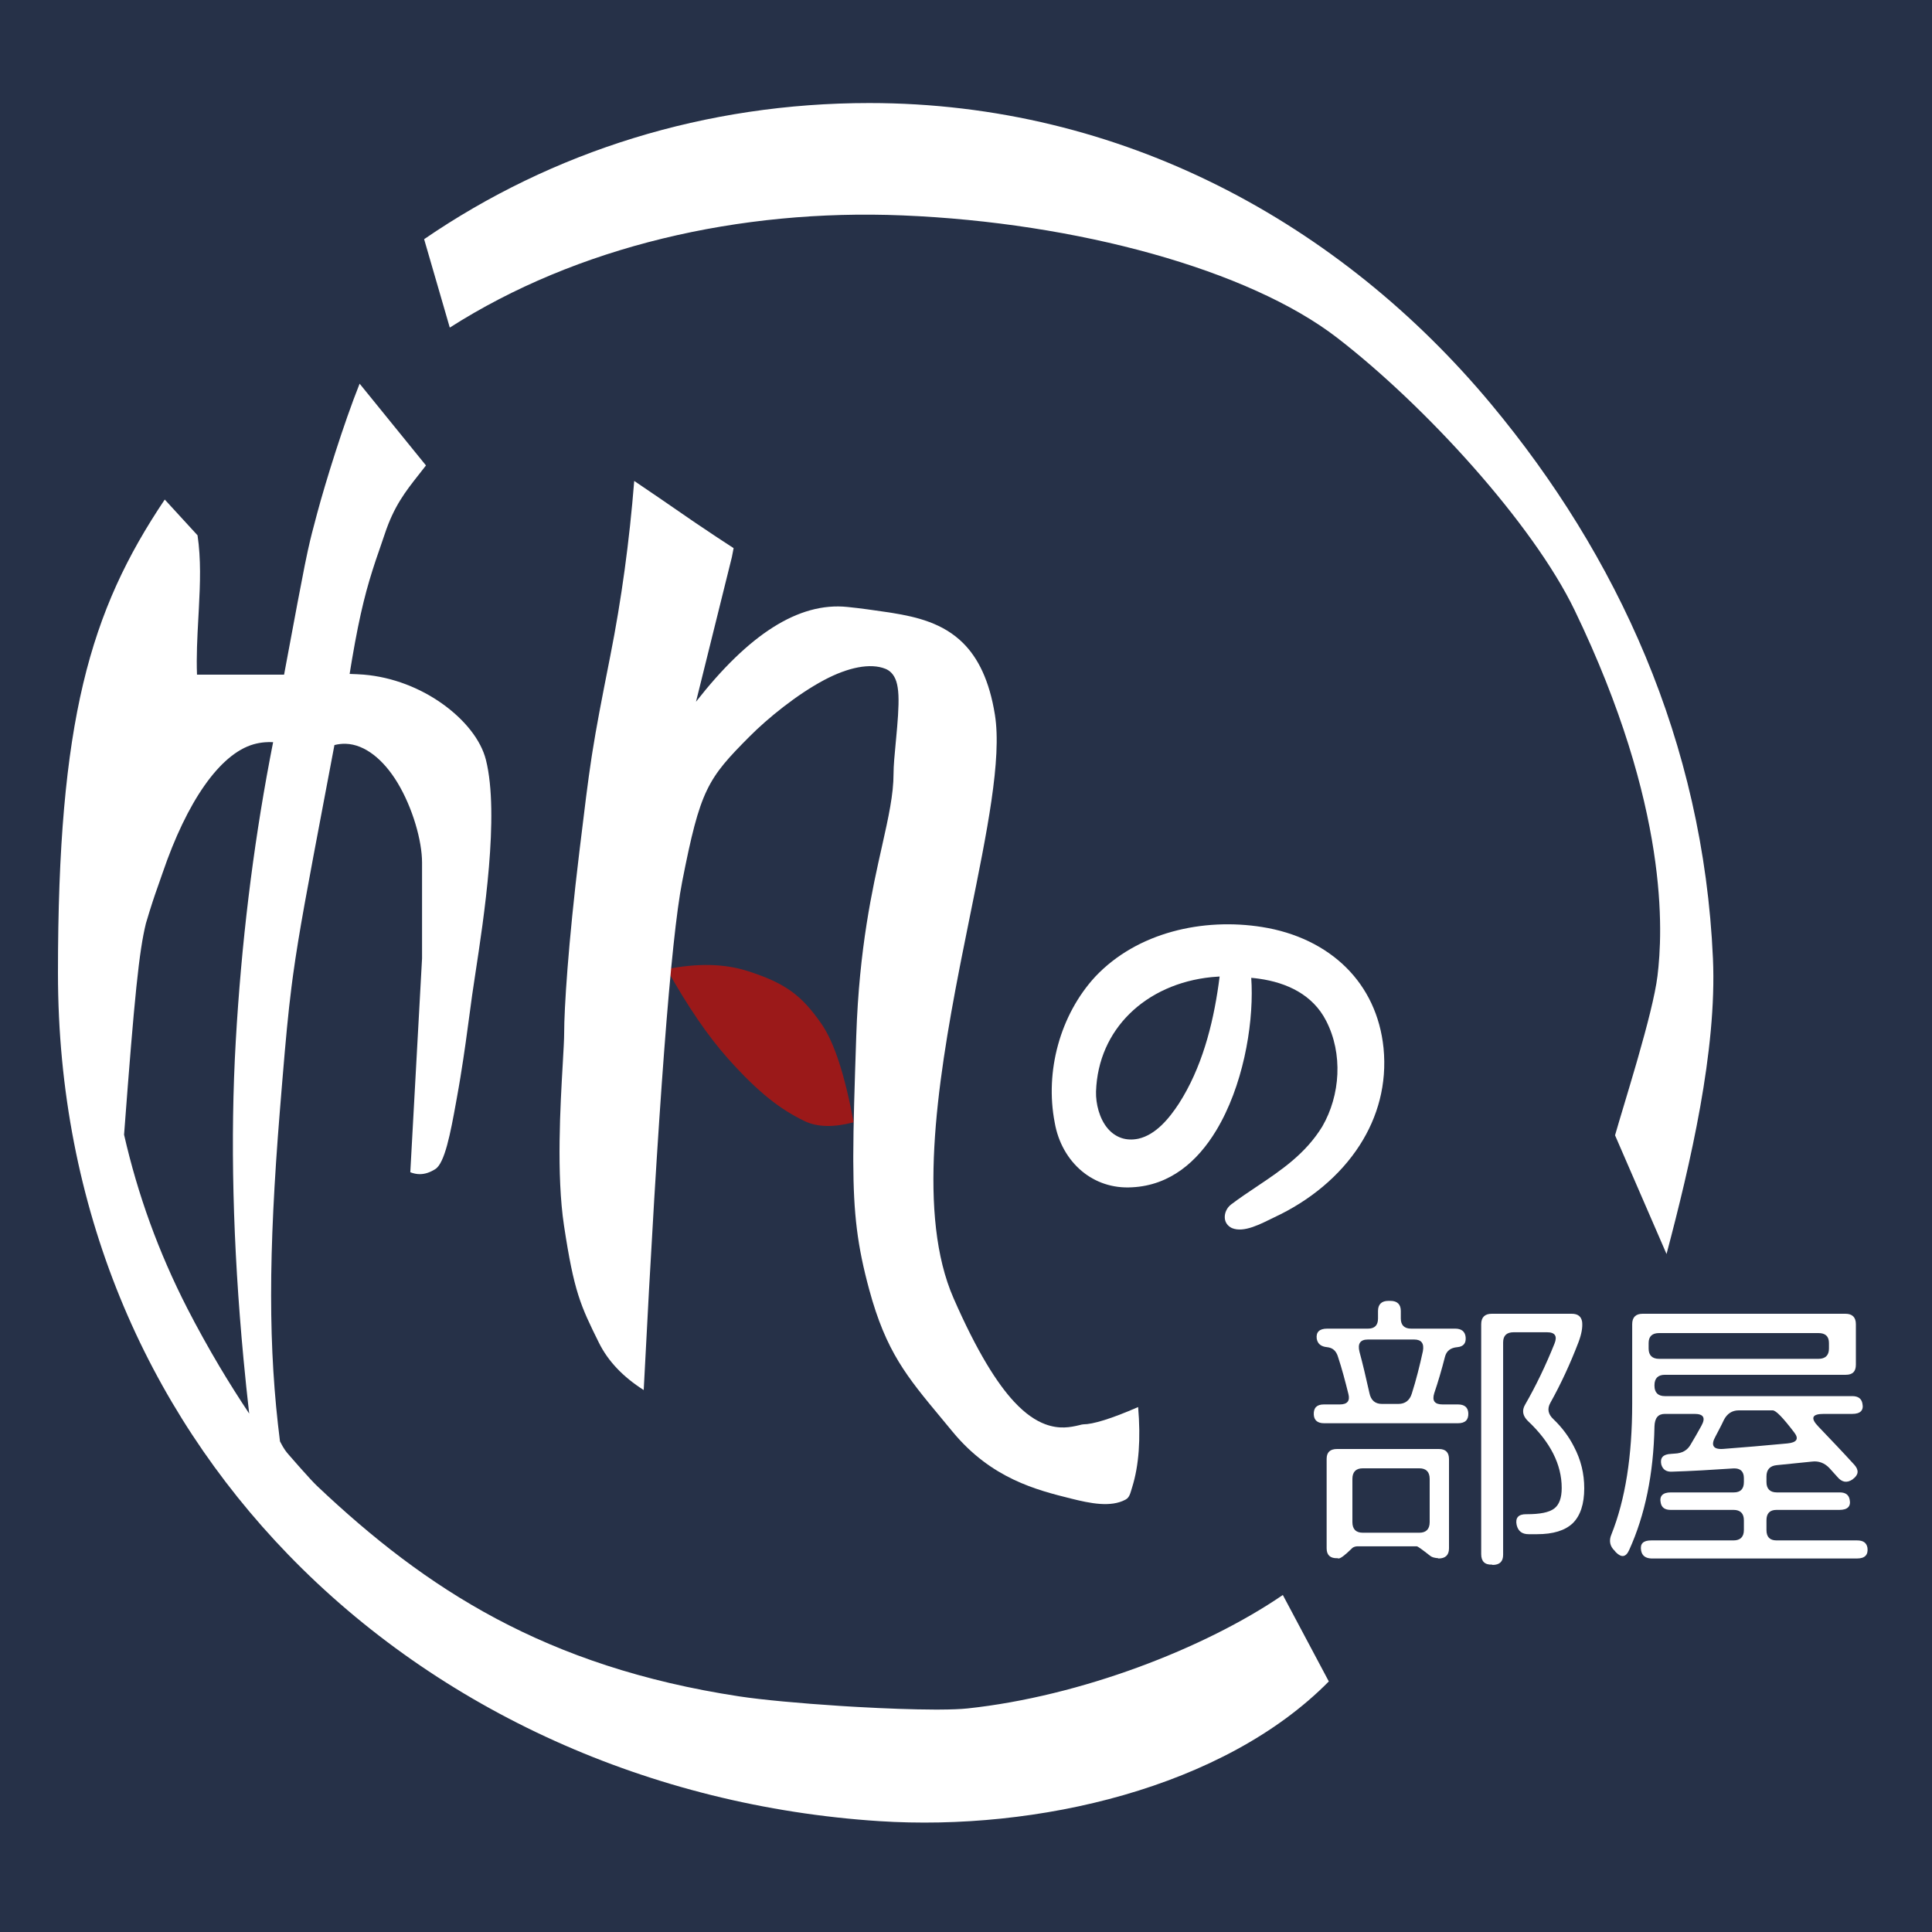
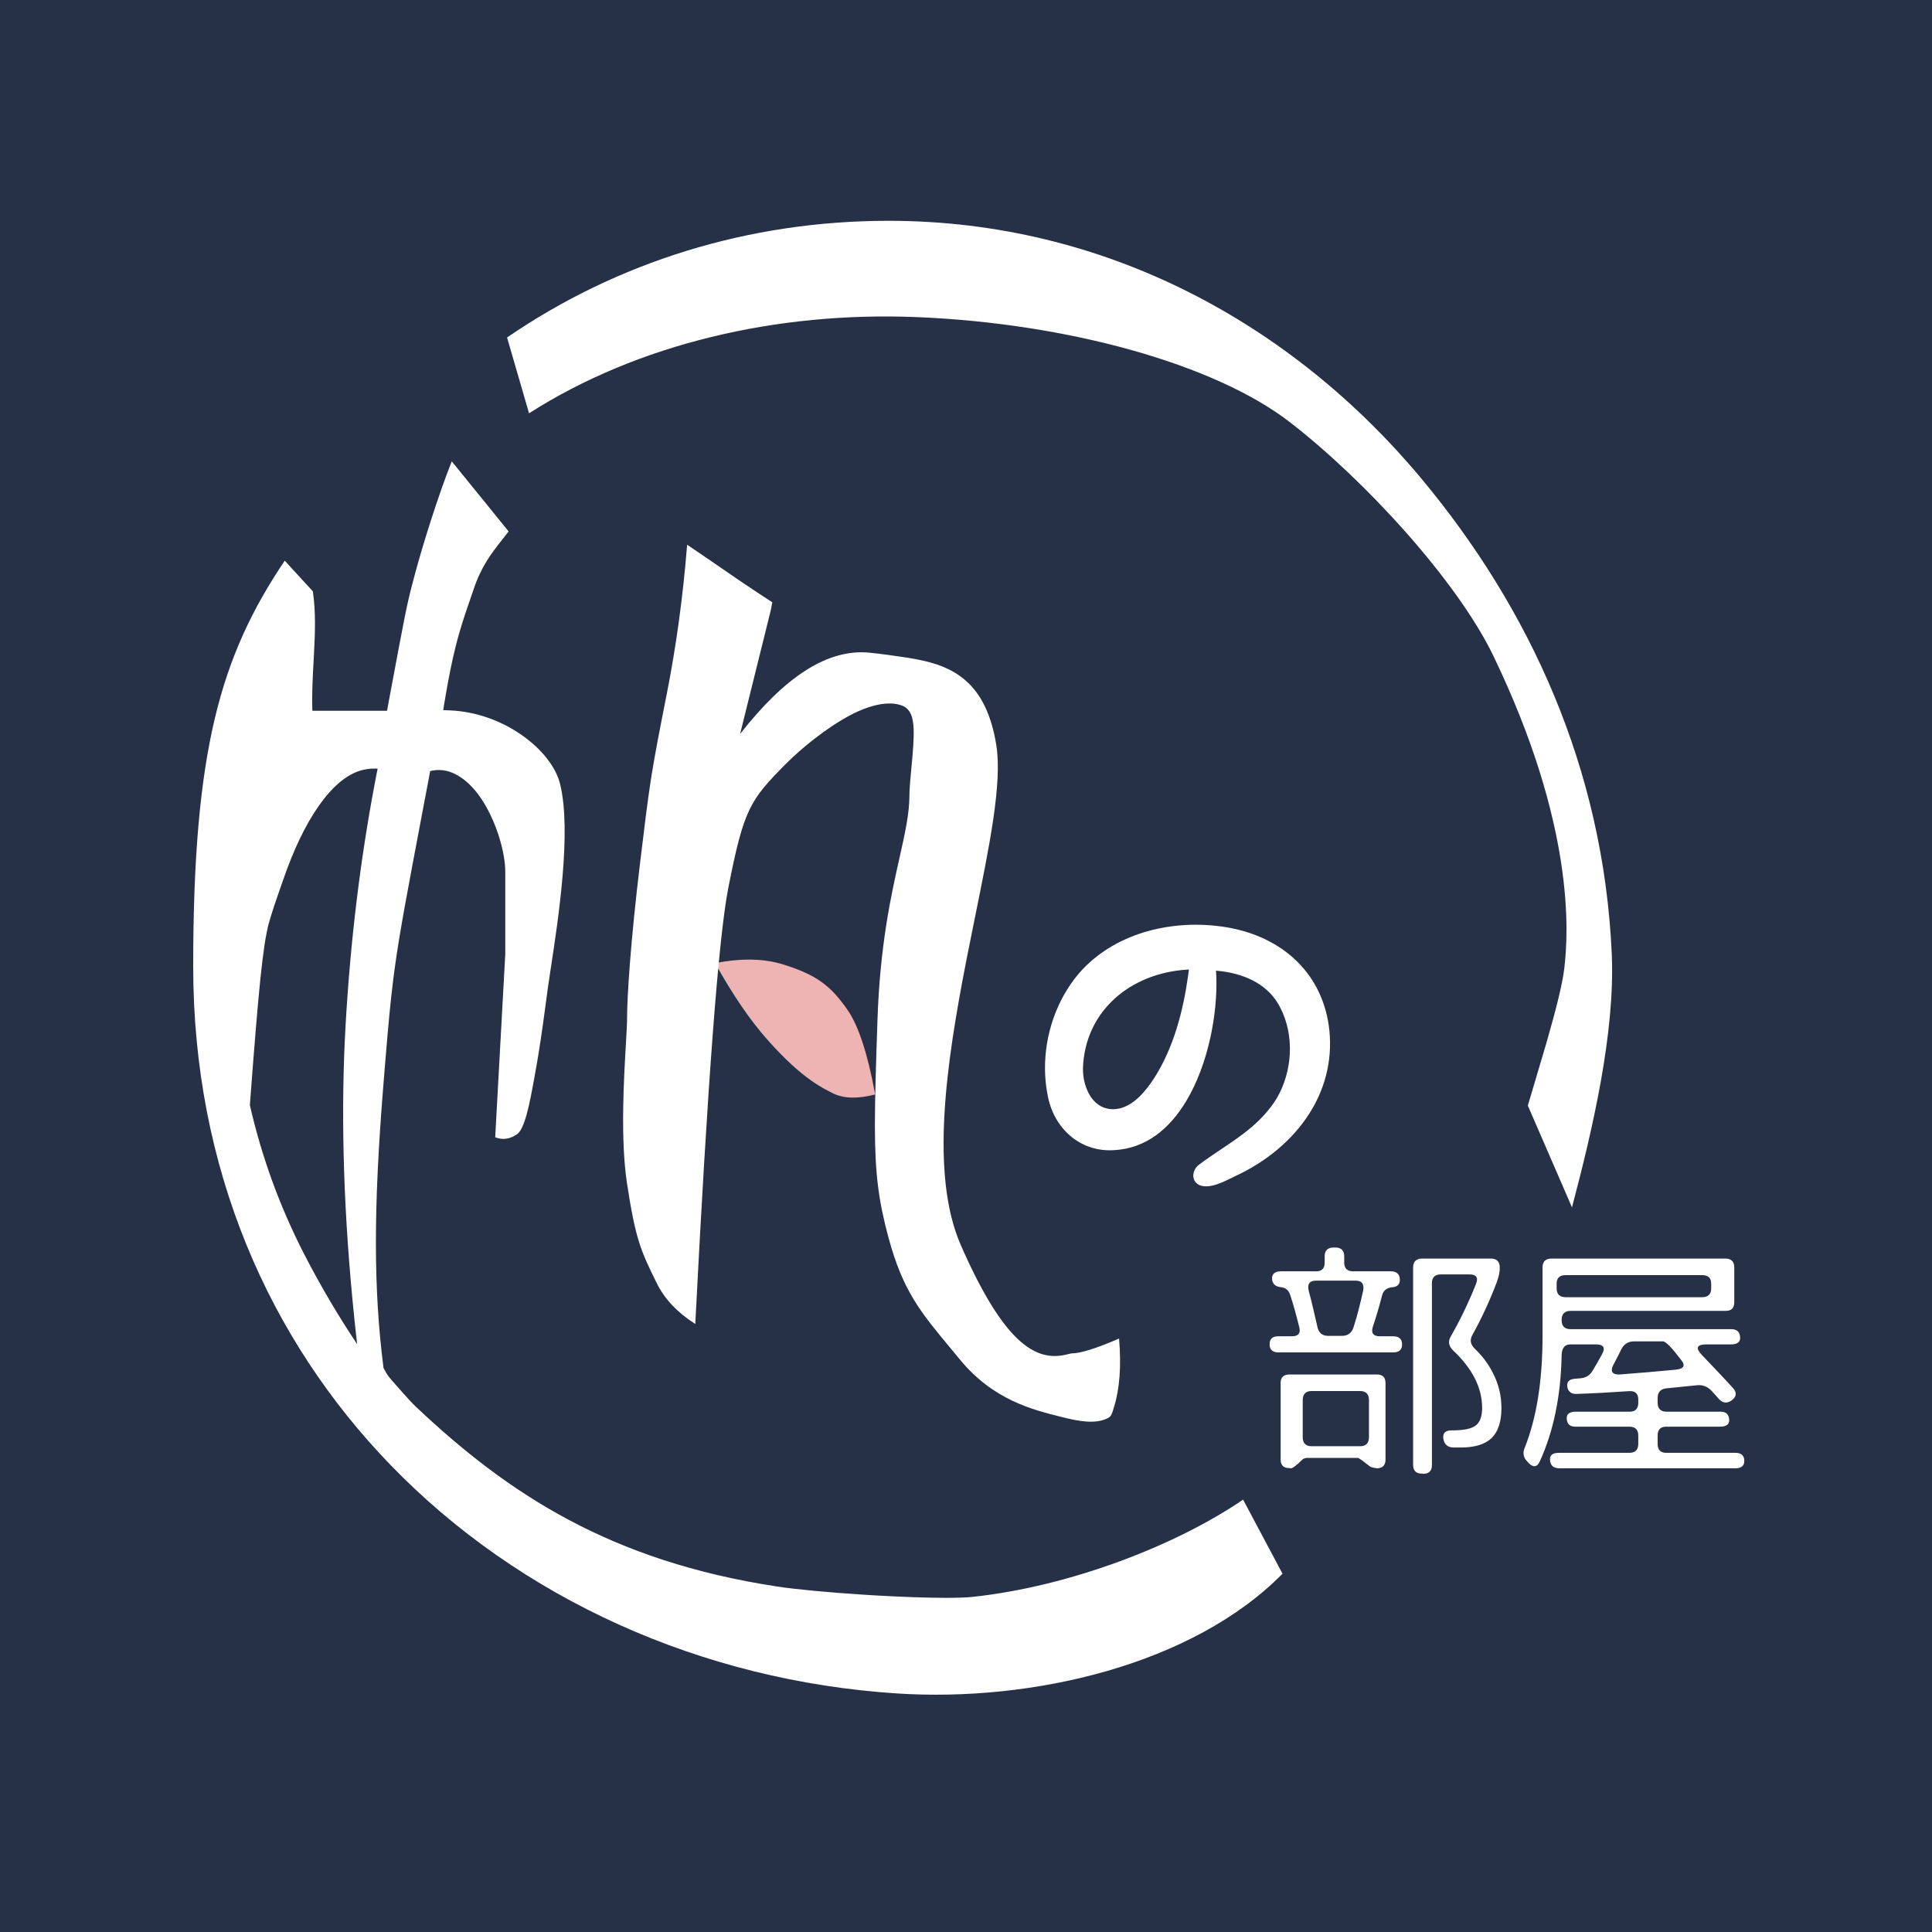
- <svg xmlns="http://www.w3.org/2000/svg" viewBox="0 0 300 300">
+ <svg xmlns="http://www.w3.org/2000/svg" viewBox="0 0 350 350">
  <g id="logo-dark" stroke="none" stroke-width="1" fill="none" fill-rule="evenodd">
-     <rect fill="#263148" x="0" y="0" width="300" height="300" />
-     <g transform="translate(9, 16)">
-       <path d="M94.548,134.487 C99.291,133.548 103.461,133.627 107.053,134.772 C112.966,136.656 115.469,138.553 118.528,142.943 C120.545,145.838 122.198,150.955 123.548,158.269 C120.481,159.075 117.922,159.051 115.898,158.067 C112.281,156.307 108.93,153.854 104.031,148.362 C100.921,144.876 97.762,140.249 94.548,134.487 Z" id="font1-dot" fill="#9B1919" />
+     <rect fill="#263148" x="0" y="0" width="350" height="350" />
+     <g transform="translate(35, 40)">
+       <path d="M94.548,134.487 C99.291,133.548 103.461,133.627 107.053,134.772 C112.966,136.656 115.469,138.553 118.528,142.943 C120.545,145.838 122.198,150.955 123.548,158.269 C120.481,159.075 117.922,159.051 115.898,158.067 C112.281,156.307 108.93,153.854 104.031,148.362 C100.921,144.876 97.762,140.249 94.548,134.487 Z" id="font1-dot" fill="#EEB4B4" />
      <path d="M46.842,43.578 L57.144,56.273 C56.774,56.756 56.413,57.213 56.063,57.656 C53.93,60.358 52.172,62.617 50.744,66.92 C50.45,67.805 50.168,68.62 49.892,69.414 C49.831,69.59 49.772,69.76 49.713,69.932 L49.461,70.663 L49.294,71.156 C47.975,75.14 46.931,78.914 45.656,86.427 C45.592,86.804 45.531,87.172 45.472,87.531 L45.291,88.647 L46.421,88.691 C46.767,88.704 47.114,88.725 47.462,88.754 C52.03,89.136 56.287,90.868 59.649,93.254 C63.118,95.715 65.669,98.871 66.452,101.982 C68.606,110.541 66.093,126.783 64.813,135.186 C64.587,136.67 64.427,137.717 64.311,138.548 C64.211,139.261 64.096,140.122 63.967,141.093 C63.596,143.873 63.106,147.553 62.497,151.26 L62.35,152.144 C62.306,152.403 62.262,152.661 62.218,152.914 L62.08,153.691 C62.037,153.93 61.995,154.17 61.952,154.409 L61.823,155.126 C60.945,160.01 60.058,164.6 58.602,165.53 C57.805,166.039 57.007,166.32 56.191,166.32 C55.698,166.32 55.206,166.218 54.711,166.027 L56.536,132.814 L56.536,117.953 C56.536,114.562 55.081,109.454 52.733,105.554 C50.565,101.955 47.661,99.585 44.686,99.495 C44.098,99.477 43.512,99.545 42.93,99.692 L42.66,101.122 C42.239,103.347 41.846,105.421 41.479,107.36 C38.731,121.865 37.407,128.867 36.515,135.348 L36.408,136.141 L36.255,137.318 C35.743,141.372 35.363,145.499 34.872,151.43 L34.775,152.595 C34.678,153.782 34.575,155.041 34.466,156.384 C32.637,178.935 32.647,193.411 34.476,207.818 C35.113,209.059 35.451,209.447 35.846,209.901 C36.263,210.378 36.749,210.935 37.249,211.503 L37.761,212.082 C38.742,213.187 39.701,214.235 40.244,214.749 C57.131,230.732 75.712,242.825 105.765,247.409 C109.295,247.947 115.268,248.496 121.4,248.89 L122.661,248.969 L123.167,248.999 L124.174,249.057 C128.498,249.301 132.727,249.452 136.066,249.461 L136.82,249.461 C138.665,249.454 140.194,249.398 141.254,249.284 C158.756,247.406 178.013,240.002 190.197,231.67 L197.338,245.093 C181.039,261.625 151.99,268.373 127.524,266.786 C92.046,264.483 59.208,249.636 35.738,225.385 C13.749,202.665 0,171.691 0,135.084 C0,95.905 4.925,78.929 16.582,61.57 L21.673,67.122 C22.224,70.799 22.083,74.609 21.883,78.41 L21.794,80.068 C21.633,82.999 21.483,85.916 21.589,88.761 L35.112,88.761 L35.423,87.093 C36.91,79.12 37.729,74.731 38.319,71.795 C38.684,69.997 38.918,68.928 39.154,67.94 L39.441,66.775 C39.721,65.678 39.958,64.797 40.249,63.709 C41.546,58.869 44.359,49.791 46.842,43.578 Z M33.411,99.245 C32.988,99.22 32.554,99.225 32.111,99.262 C31.511,99.312 30.937,99.415 30.391,99.57 C25.096,101.077 20.007,108.547 16.272,119.473 C16.017,120.218 15.782,120.883 15.548,121.545 L15.429,121.883 C14.97,123.182 14.49,124.576 13.654,127.394 C12.597,131.724 11.903,138.423 10.265,160.195 C12.386,169.475 15.586,178.387 20.107,187.207 C21.539,190 23.358,193.292 25.101,196.22 C25.83,197.445 26.609,198.712 27.398,199.961 C28.155,201.16 28.931,202.357 29.694,203.499 C29.534,202.099 29.382,200.707 29.238,199.323 C29.089,197.896 28.947,196.458 28.811,195.01 C27.143,177.238 26.741,160.787 27.61,145.658 C28.479,130.526 30.243,115.928 32.904,101.866 C32.993,101.394 33.083,100.921 33.175,100.449 C33.253,100.047 33.332,99.646 33.411,99.245 Z M89.481,58.68 C92.007,60.384 94.765,62.27 97.754,64.337 C98.008,64.513 98.263,64.688 98.519,64.864 L99.024,65.208 C101.347,66.79 103.575,68.246 104.914,69.113 L104.646,70.502 L99.074,92.967 C107.177,82.611 114.958,77.441 122.62,78.251 C123.659,78.36 124.69,78.477 125.705,78.62 C126.032,78.667 126.363,78.713 126.697,78.759 C127.472,78.866 128.255,78.975 129.036,79.095 L129.556,79.178 C133.416,79.804 137.446,80.777 140.539,83.846 C142.877,86.166 144.635,89.668 145.487,94.971 C146.593,101.85 144.235,113.304 141.647,126.077 L141.535,126.632 C141.125,128.654 140.71,130.707 140.301,132.779 L140.029,134.163 C136.379,152.856 133.479,172.802 139.065,185.579 C142.742,193.987 145.865,198.848 148.446,201.634 C150.27,203.603 151.888,204.619 153.277,205.142 C155.504,205.98 157.247,205.618 158.575,205.303 C158.882,205.229 159.057,205.171 159.212,205.171 C160.681,205.171 163.525,204.324 167.729,202.487 C168.145,207.413 167.854,211.559 166.808,214.918 C166.491,215.936 166.402,216.522 165.757,216.868 C163.473,218.093 160.307,217.452 157.279,216.69 C152.044,215.38 144.939,213.632 138.898,206.295 C138.304,205.574 137.735,204.888 137.187,204.228 C131.792,197.735 128.585,193.896 125.972,184.255 C124.142,177.506 123.524,172.576 123.498,164.346 L123.497,163.508 C123.504,158.688 123.695,152.764 123.96,144.828 C124.419,131.136 126.449,122.108 127.96,115.387 C128.977,110.858 129.748,107.328 129.748,104.145 C129.748,102.898 129.915,101.153 130.089,99.318 L130.149,98.679 C130.379,96.24 130.591,93.73 130.508,91.949 C130.467,91.075 130.35,90.344 130.174,89.804 C129.806,88.677 129.151,88.12 128.496,87.856 C126.138,86.906 122.674,87.632 118.991,89.585 C114.721,91.849 110.188,95.555 107.435,98.319 C100.843,104.936 99.736,106.58 96.929,120.905 C95.183,129.817 93.183,156.132 90.955,199.846 C87.756,197.812 85.423,195.375 83.999,192.497 C81.13,186.7 80.137,184.599 78.58,174.324 C77.382,166.42 78.014,155.594 78.384,149.18 C78.51,146.99 78.603,145.354 78.603,144.422 C78.603,140.649 79.211,130.741 80.967,116.228 C81.804,109.311 82.281,105.378 82.858,101.608 L82.984,100.802 C83.599,96.905 84.358,92.96 85.769,85.832 C87.498,77.099 88.736,68.047 89.481,58.68 Z" id="Down-circle-and-font1" fill="#FFFFFF" />
      <path d="M125.969,0 C165.244,0 199.189,18.697 222.567,46.785 C242.044,70.187 255.49,99.102 256.986,132.848 C257.618,147.092 253.475,164.752 249.779,178.724 L241.783,160.287 C242.142,159.03 242.625,157.423 243.166,155.62 C243.757,153.649 244.407,151.48 245.047,149.275 L245.365,148.171 C246.751,143.331 248.016,138.477 248.373,135.549 C249.192,128.84 250.277,109.397 235.517,78.775 C229.036,65.33 212.314,47.005 198.63,36.449 C184.941,25.889 158.304,18.568 131.153,17.448 C105.815,16.403 80.58,22.263 60.843,34.869 L56.858,21.14 C76.809,7.464 100.61,0 125.969,0 Z" id="Upper-circle" fill="#FFFFFF" />
      <path d="M186.993,127.95 C192.186,128.776 196.741,130.943 200.086,134.288 C203.244,137.447 205.315,141.654 205.835,146.74 C206.384,152.349 204.936,157.467 202.146,161.811 C199.064,166.61 194.353,170.465 188.887,173.016 C186.791,174.03 184.172,175.484 182.282,174.691 C181.939,174.521 181.677,174.298 181.495,174.036 C181.301,173.756 181.203,173.435 181.183,173.107 C181.138,172.34 181.506,171.54 182.154,171.039 C183.469,170.042 184.824,169.137 186.169,168.238 C189.999,165.677 193.725,163.153 196.322,158.926 C199.14,154.058 199.551,147.6 196.92,142.508 C194.849,138.452 190.825,136.579 186.488,135.972 C186.089,135.916 185.69,135.871 185.291,135.839 C185.318,136.233 185.337,136.619 185.35,136.997 C185.574,143.524 183.962,152.718 179.868,159.514 C176.919,164.409 172.662,168.073 166.78,168.364 C163.75,168.544 161.063,167.582 158.988,165.851 C156.807,164.031 155.304,161.371 154.775,158.312 C153.231,150.357 155.614,141.573 161.077,135.649 C167.577,128.762 177.797,126.482 186.993,127.95 Z M180.383,135.633 C179.968,135.654 179.55,135.685 179.129,135.727 C174.041,136.24 169.591,138.267 166.398,141.416 C163.287,144.483 161.357,148.616 161.19,153.488 C161.139,155.395 161.722,157.716 162.998,159.22 C163.575,159.901 164.288,160.422 165.137,160.707 C165.894,160.96 166.763,161.028 167.77,160.818 C170.486,160.205 172.564,157.647 174.067,155.35 C177.588,149.863 179.32,143.243 180.22,136.862 C180.277,136.454 180.332,136.045 180.383,135.633 Z" id="font2" fill="#FFFFFF" fill-rule="nonzero" />
      <path d="M211.944,193.818 C212.169,192.606 211.718,192 210.589,192 L203.412,192 C202.193,192 201.787,192.657 202.103,193.919 C202.599,195.737 203.096,197.859 203.638,200.283 C203.863,201.444 204.54,202 205.579,202 L208.152,202 C209.19,202 209.912,201.444 210.228,200.384 C210.905,198.263 211.447,196.091 211.944,193.818 Z M202.085,224.116 C201.53,224.071 201.114,224.206 200.883,224.475 C199.82,225.507 199.173,226 198.849,226 L198.664,225.955 C197.555,226 197,225.462 197,224.43 L197,210.525 C197,209.493 197.555,209 198.618,209 L214.428,209 C215.491,209 216,209.538 216,210.57 L216,224.43 C216,225.462 215.445,226 214.382,226 L214.29,225.955 C213.781,225.91 213.365,225.821 213.088,225.596 C211.839,224.609 211.146,224.116 211.007,224.116 L202.085,224.116 Z M235.414,208.658 C236.487,210.696 237,212.827 237,215.096 C237,217.551 236.394,219.357 235.227,220.515 C234.015,221.673 232.149,222.229 229.676,222.229 L228.37,222.229 C227.344,222.229 226.738,221.766 226.504,220.793 C226.271,219.682 226.784,219.126 227.95,219.126 L228.09,219.126 C230.143,219.126 231.542,218.848 232.335,218.246 C233.128,217.644 233.501,216.578 233.501,215.05 C233.501,211.391 231.729,207.917 228.23,204.628 C227.437,203.841 227.297,203.007 227.81,202.127 C229.49,199.209 231.029,196.013 232.382,192.632 C232.848,191.474 232.475,190.872 231.216,190.872 L226.038,190.872 C224.965,190.872 224.405,191.381 224.405,192.447 L224.405,225.425 C224.405,226.49 223.845,227 222.773,227 L222.679,226.954 C221.56,227 221,226.444 221,225.333 L221,189.621 C221,188.556 221.56,188 222.633,188 L235.041,188 C236.02,188 236.534,188.417 236.673,189.251 C236.767,190.131 236.58,191.15 236.114,192.4 C234.854,195.689 233.408,198.838 231.729,201.849 C231.216,202.776 231.402,203.609 232.195,204.35 C233.548,205.647 234.621,207.083 235.414,208.658 Z M198.772,194.714 C198.496,193.771 197.945,193.277 197.071,193.187 C196.106,193.097 195.6,192.648 195.463,191.884 C195.325,190.851 195.876,190.312 197.071,190.312 L203.415,190.312 C204.472,190.312 204.977,189.773 204.977,188.74 L204.977,187.572 C204.977,186.539 205.529,186 206.586,186 L206.908,186 C207.965,186 208.517,186.539 208.517,187.572 L208.517,188.74 C208.517,189.773 209.068,190.312 210.126,190.312 L216.975,190.312 C217.94,190.312 218.492,190.761 218.583,191.615 C218.675,192.558 218.262,193.097 217.296,193.187 C216.239,193.277 215.596,193.771 215.366,194.714 C214.86,196.69 214.309,198.577 213.711,200.329 C213.343,201.496 213.757,202.08 214.998,202.08 L217.388,202.08 C218.4,202.08 218.951,202.53 218.997,203.428 C219.043,204.461 218.537,205 217.388,205 L196.612,205 C195.6,205 195.049,204.551 195.003,203.652 C194.957,202.619 195.463,202.08 196.566,202.08 L199.048,202.08 C200.197,202.08 200.657,201.541 200.381,200.463 C199.875,198.442 199.37,196.511 198.772,194.714 Z M211.403,222 C212.452,222 213,221.437 213,220.357 L213,213.643 C213,212.563 212.452,212 211.403,212 L202.597,212 C201.548,212 201,212.563 201,213.643 L201,220.357 C201,221.437 201.548,222 202.597,222 L211.403,222 Z" id="font3" fill="#FFFFFF" fill-rule="nonzero" />
      <path d="M257.385,207.042 C256.607,208.42 257.019,209.086 258.529,208.991 C261.686,208.753 265.026,208.468 268.549,208.135 C270.013,207.993 270.379,207.422 269.601,206.423 C267.863,204.141 266.765,203 266.261,203 L260.999,203 C259.947,203 259.169,203.523 258.666,204.522 C258.254,205.425 257.797,206.233 257.385,207.042 Z M247,193.409 C247,194.455 247.559,195 248.631,195 L273.369,195 C274.441,195 275,194.455 275,193.409 L275,192.545 C275,191.5 274.441,191 273.369,191 L248.631,191 C247.559,191 247,191.5 247,192.545 L247,193.409 Z M243.985,224.666 C243.478,225.816 242.786,225.908 241.909,225.034 L241.725,224.804 C240.987,224.114 240.802,223.24 241.218,222.274 C243.385,216.845 244.446,210.082 244.446,201.939 L244.446,189.61 C244.446,188.552 245,188 246.061,188 L277.566,188 C278.627,188 279.18,188.552 279.18,189.61 L279.18,195.913 C279.18,196.971 278.673,197.477 277.612,197.477 L249.52,197.477 C248.459,197.477 247.906,198.029 247.906,199.087 L247.906,199.179 C247.906,200.237 248.459,200.789 249.52,200.789 L278.627,200.789 C279.503,200.789 280.057,201.157 280.195,201.939 C280.426,202.998 279.872,203.55 278.627,203.55 L274.198,203.55 C272.353,203.55 272.077,204.194 273.368,205.528 C275.259,207.506 277.151,209.484 278.95,211.462 C279.688,212.291 279.595,213.027 278.719,213.671 L278.673,213.717 C277.796,214.315 277.012,214.177 276.32,213.349 C275.905,212.889 275.49,212.429 275.075,211.969 C274.337,211.186 273.414,210.818 272.353,210.956 C270.185,211.186 268.34,211.37 266.91,211.508 C265.849,211.6 265.296,212.199 265.296,213.257 L265.296,214.131 C265.296,215.189 265.849,215.741 266.91,215.741 L276.689,215.741 C277.566,215.741 278.073,216.109 278.212,216.845 C278.442,217.903 277.889,218.455 276.643,218.455 L266.864,218.455 C265.803,218.455 265.296,219.007 265.296,220.065 L265.296,221.584 C265.296,222.642 265.803,223.194 266.864,223.194 L279.365,223.194 C280.333,223.194 280.841,223.562 280.979,224.344 C281.118,225.448 280.564,226 279.365,226 L247.399,226 C246.476,225.954 245.969,225.54 245.83,224.758 C245.646,223.7 246.153,223.194 247.399,223.194 L260.176,223.194 C261.237,223.194 261.79,222.642 261.79,221.584 L261.79,220.065 C261.79,219.007 261.237,218.455 260.176,218.455 L250.397,218.455 C249.52,218.455 249.013,218.087 248.875,217.351 C248.644,216.293 249.198,215.741 250.443,215.741 L260.222,215.741 C261.283,215.741 261.79,215.189 261.79,214.131 L261.79,213.533 C261.79,212.475 261.237,211.969 260.176,212.015 C256.762,212.245 253.58,212.429 250.627,212.521 C249.751,212.567 249.198,212.199 248.967,211.416 C248.736,210.358 249.244,209.806 250.489,209.76 C250.351,209.76 250.535,209.76 251.043,209.714 C252.196,209.668 253.026,209.208 253.533,208.288 C254.087,207.368 254.641,206.402 255.194,205.39 C255.886,204.148 255.517,203.55 254.133,203.55 L249.52,203.55 C248.459,203.55 247.952,204.194 247.906,205.482 C247.768,212.889 246.43,219.283 243.985,224.666 Z" id="font4" fill="#FFFFFF" fill-rule="nonzero" />
    </g>
  </g>
</svg>
